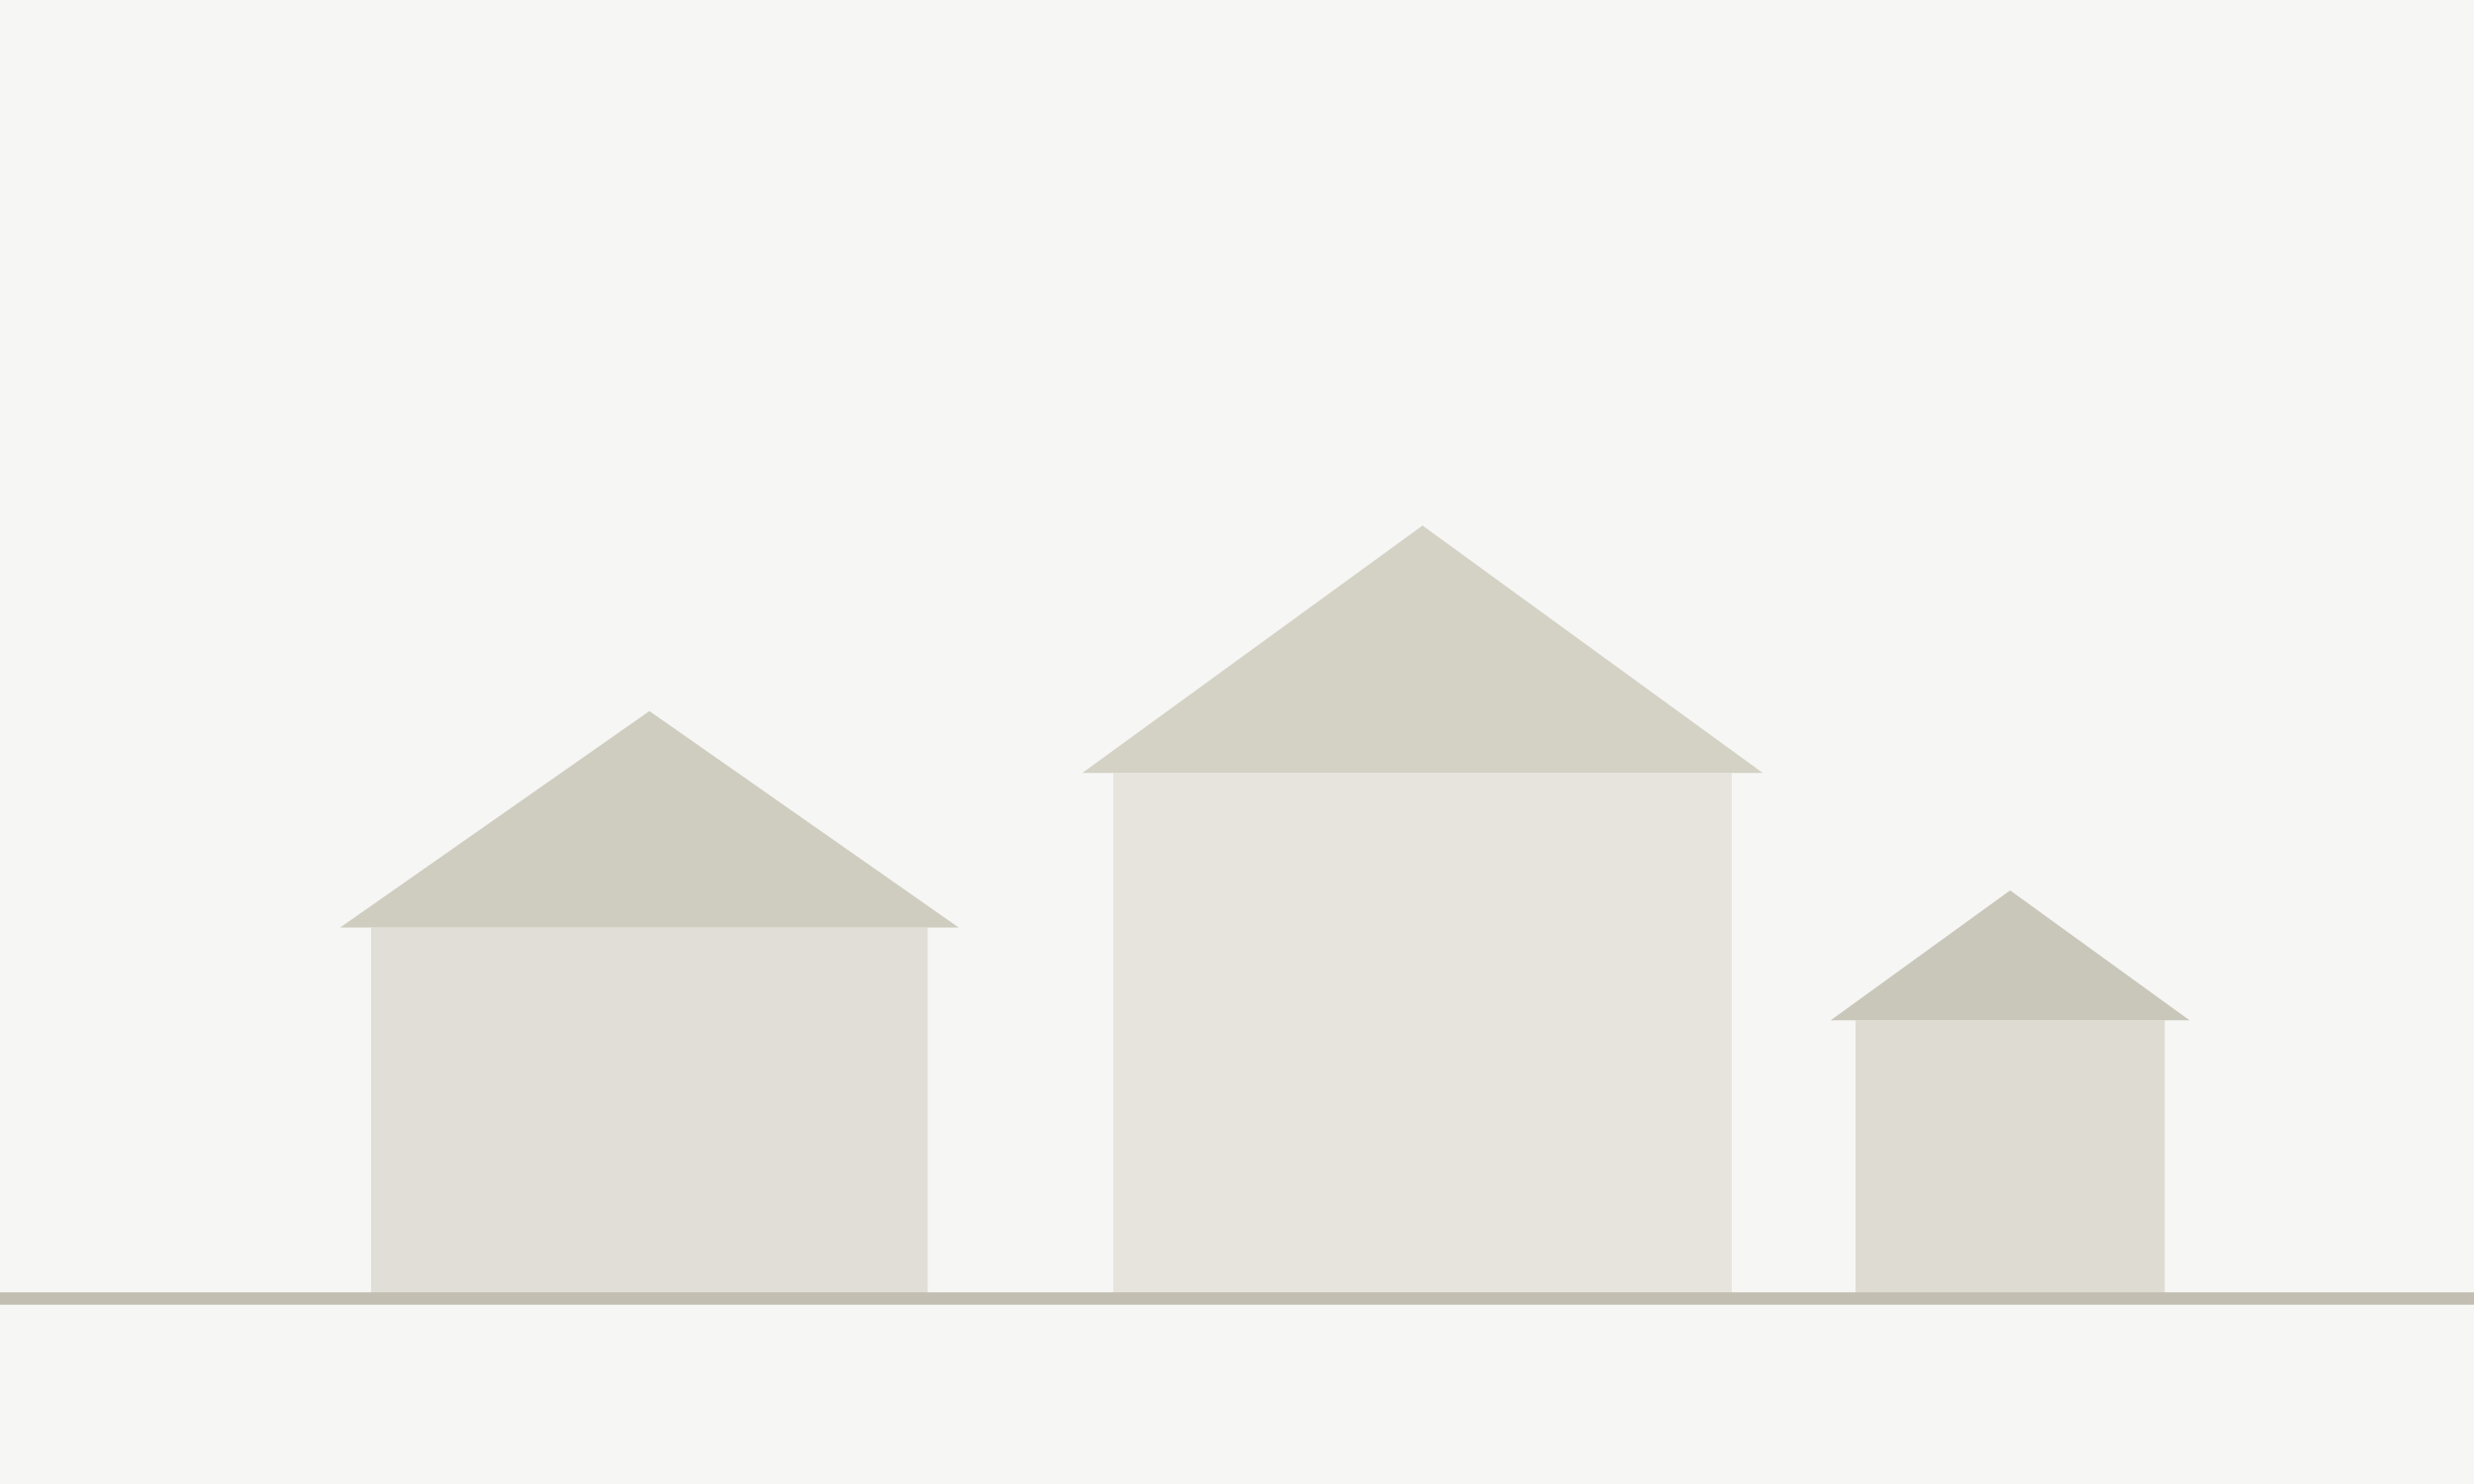
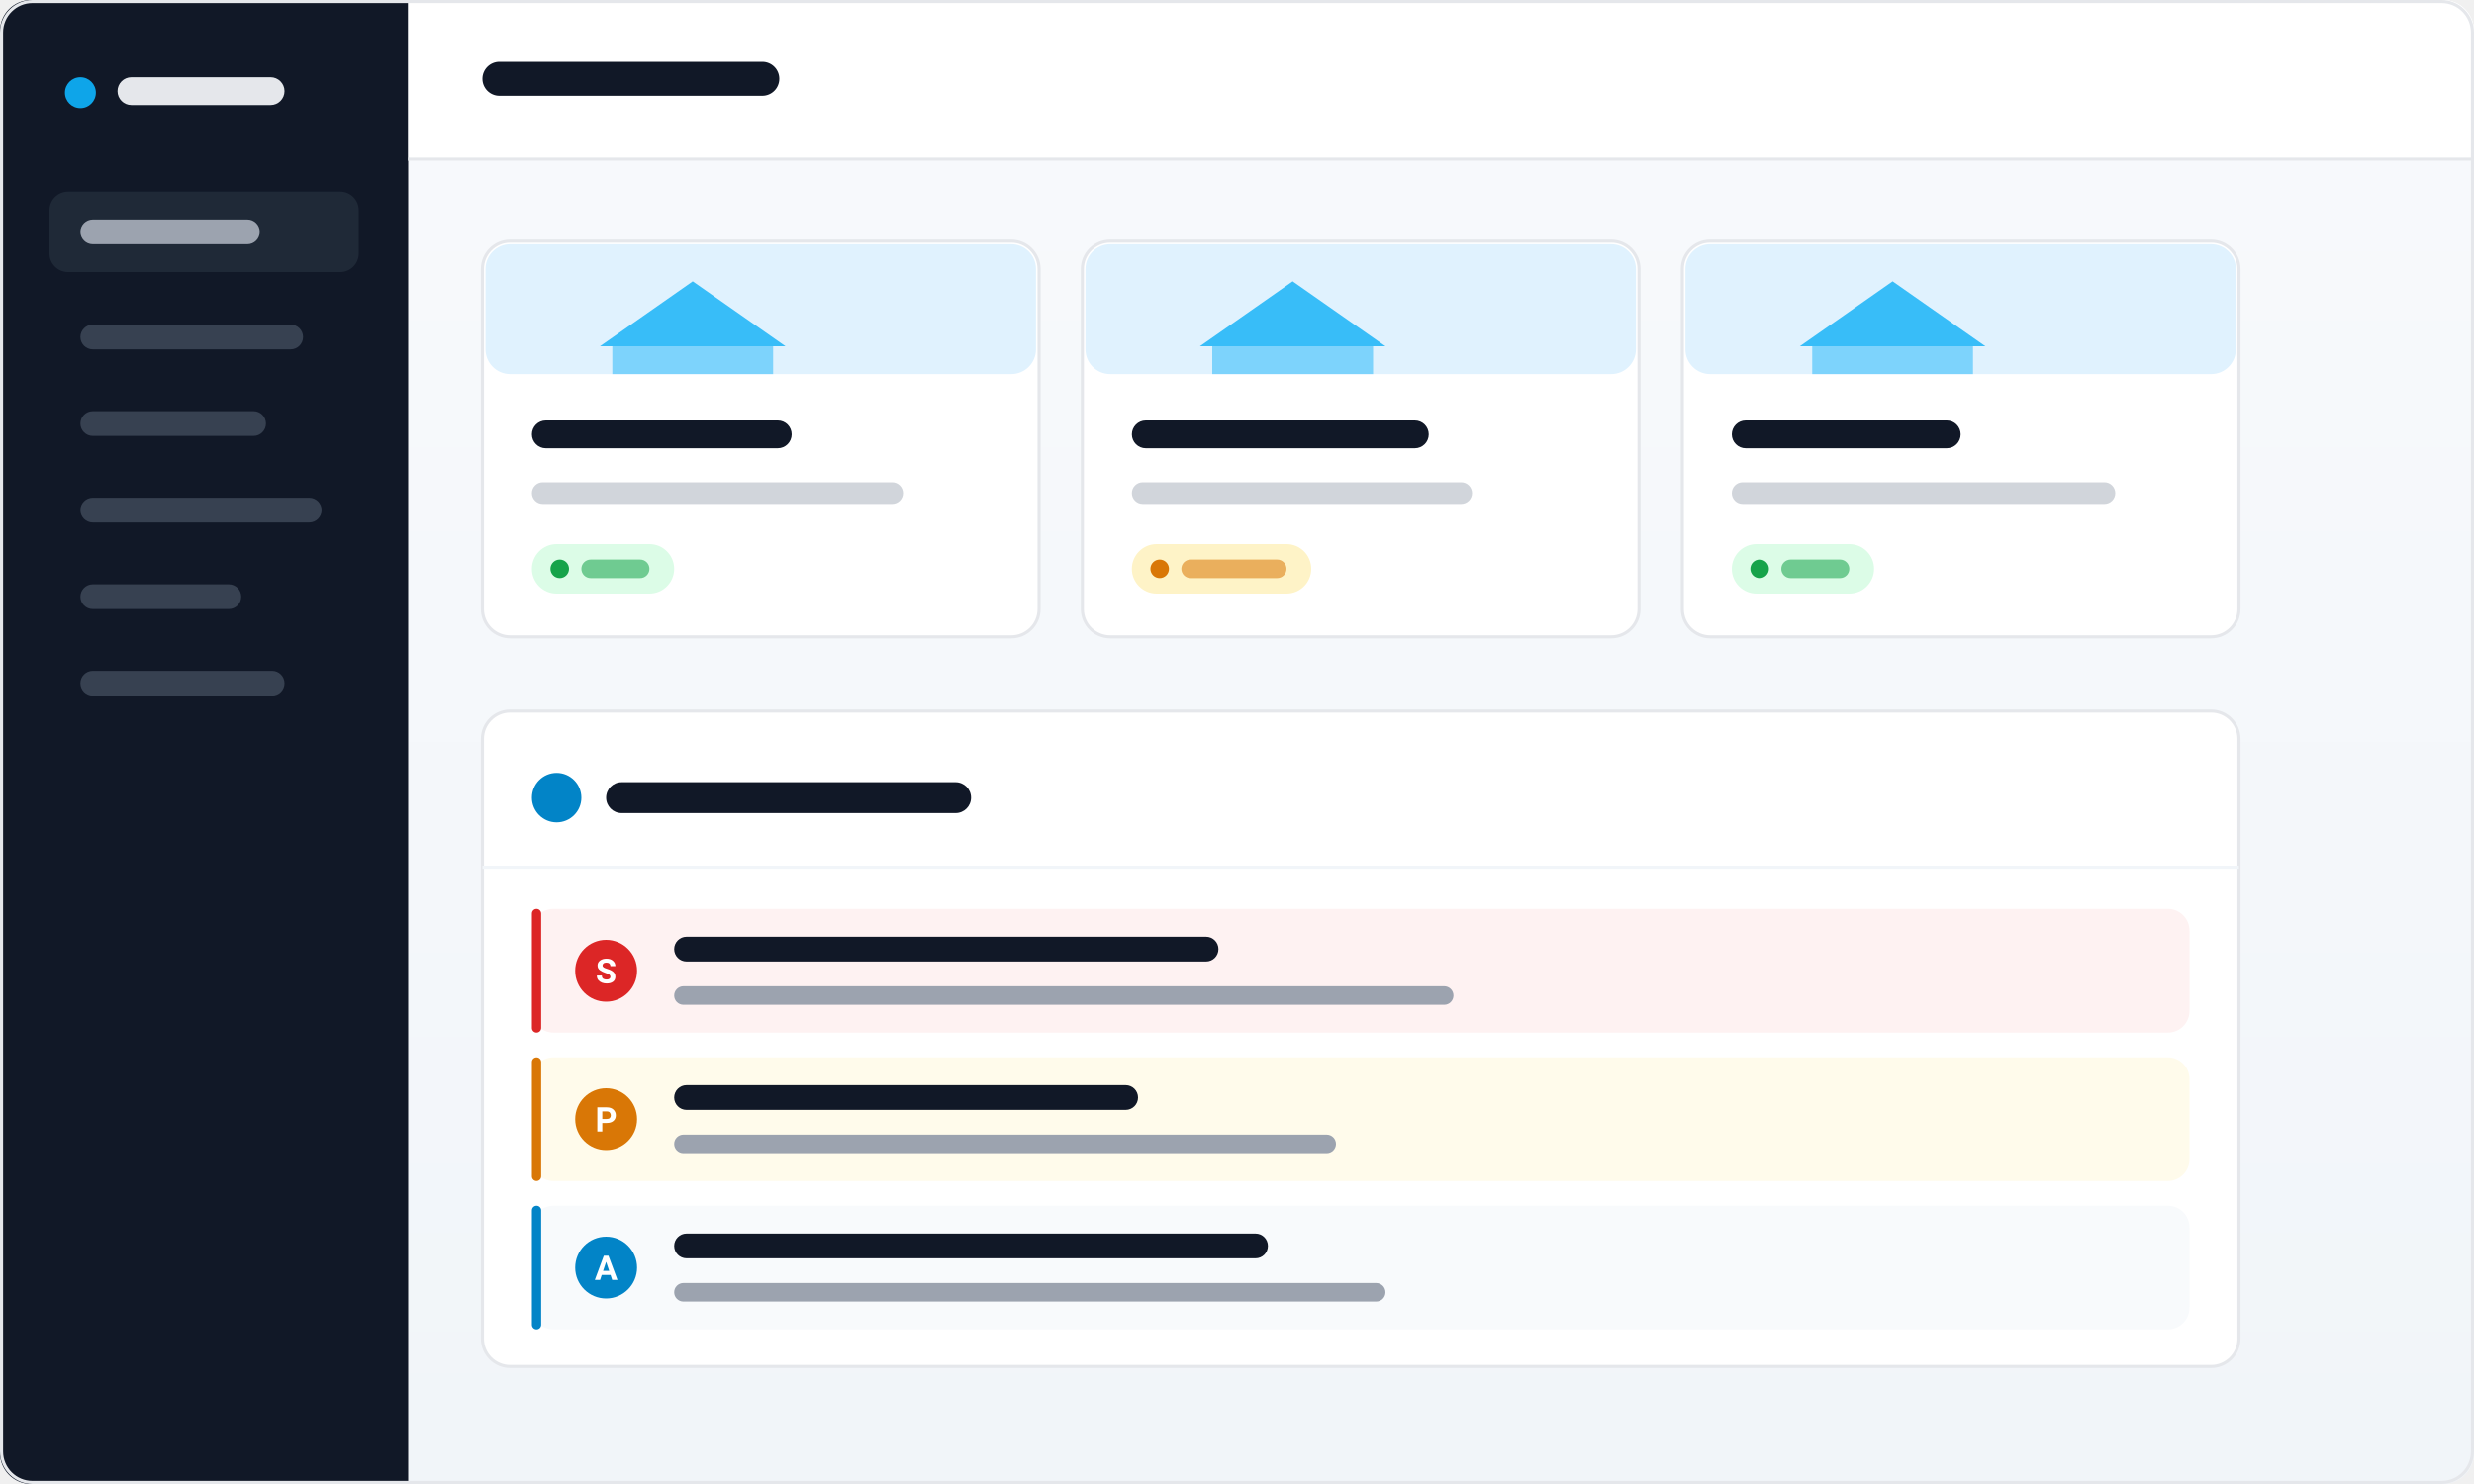
- <svg xmlns="http://www.w3.org/2000/svg" viewBox="0 0 800 480" role="img" aria-label="Three homes on an estate">
-   <rect width="800" height="480" fill="#f6f6f4" />
-   <path d="M120 300h180v120H120z" fill="#e0ded6" />
-   <path d="M110 300l100-70 100 70z" fill="#cfccc0" />
-   <path d="M360 250h200v170H360z" fill="#e6e4dc" />
-   <path d="M350 250l110-80 110 80z" fill="#d4d1c5" />
-   <path d="M600 330h100v90H600z" fill="#dedbd2" />
-   <path d="M592 330l58-42 58 42z" fill="#c9c6ba" />
-   <rect y="418" width="800" height="4" fill="#c2bfb2" />
+ <svg xmlns="http://www.w3.org/2000/svg" viewBox="0 0 800 480" role="img" aria-label="The MiHomes dashboard: three properties with an AI priorities panel ranking what needs attention">
+   <defs>
+     <linearGradient id="sky" x1="0" y1="0" x2="0" y2="1">
+       <stop offset="0" stop-color="#f8fafc" />
+       <stop offset="1" stop-color="#f1f5f9" />
+     </linearGradient>
+     <clipPath id="frame">
+       <rect width="800" height="480" rx="10" />
+     </clipPath>
+   </defs>
+   <g clip-path="url(#frame)">
+     <rect width="800" height="480" fill="url(#sky)" />
+     <rect width="132" height="480" fill="#111827" />
+     <circle cx="26" cy="30" r="5" fill="#0ea5e9" />
+     <rect x="38" y="25" width="54" height="9" rx="4.5" fill="#e5e7eb" />
+     <rect x="16" y="62" width="100" height="26" rx="6" fill="#1f2937" />
+     <rect x="26" y="71" width="58" height="8" rx="4" fill="#9ca3af" />
+     <g fill="#374151">
+       <rect x="26" y="105" width="72" height="8" rx="4" />
+       <rect x="26" y="133" width="60" height="8" rx="4" />
+       <rect x="26" y="161" width="78" height="8" rx="4" />
+       <rect x="26" y="189" width="52" height="8" rx="4" />
+       <rect x="26" y="217" width="66" height="8" rx="4" />
+     </g>
+     <rect x="132" width="668" height="52" fill="#ffffff" />
+     <rect x="132" y="51" width="668" height="1" fill="#e5e7eb" />
+     <rect x="156" y="20" width="96" height="11" rx="5.5" fill="#111827" />
+     <g>
+       <rect x="156" y="78" width="180" height="128" rx="9" fill="#fff" stroke="#e5e7eb" />
+       <rect x="157" y="79" width="178" height="42" rx="8" fill="#e0f2fe" />
+       <path d="M198 112h52v9h-52z" fill="#7dd3fc" />
+       <path d="M194 112l30-21 30 21z" fill="#38bdf8" />
+       <rect x="172" y="136" width="84" height="9" rx="4.5" fill="#111827" />
+       <rect x="172" y="156" width="120" height="7" rx="3.5" fill="#d1d5db" />
+       <rect x="172" y="176" width="46" height="16" rx="8" fill="#dcfce7" />
+       <circle cx="181" cy="184" r="3" fill="#16a34a" />
+       <rect x="188" y="181" width="22" height="6" rx="3" fill="#16a34a" opacity=".55" />
+     </g>
+     <g>
+       <rect x="350" y="78" width="180" height="128" rx="9" fill="#fff" stroke="#e5e7eb" />
+       <rect x="351" y="79" width="178" height="42" rx="8" fill="#e0f2fe" />
+       <path d="M392 112h52v9h-52z" fill="#7dd3fc" />
+       <path d="M388 112l30-21 30 21z" fill="#38bdf8" />
+       <rect x="366" y="136" width="96" height="9" rx="4.5" fill="#111827" />
+       <rect x="366" y="156" width="110" height="7" rx="3.5" fill="#d1d5db" />
+       <rect x="366" y="176" width="58" height="16" rx="8" fill="#fef3c7" />
+       <circle cx="375" cy="184" r="3" fill="#d97706" />
+       <rect x="382" y="181" width="34" height="6" rx="3" fill="#d97706" opacity=".55" />
+     </g>
+     <g>
+       <rect x="544" y="78" width="180" height="128" rx="9" fill="#fff" stroke="#e5e7eb" />
+       <rect x="545" y="79" width="178" height="42" rx="8" fill="#e0f2fe" />
+       <path d="M586 112h52v9h-52z" fill="#7dd3fc" />
+       <path d="M582 112l30-21 30 21z" fill="#38bdf8" />
+       <rect x="560" y="136" width="74" height="9" rx="4.5" fill="#111827" />
+       <rect x="560" y="156" width="124" height="7" rx="3.5" fill="#d1d5db" />
+       <rect x="560" y="176" width="46" height="16" rx="8" fill="#dcfce7" />
+       <circle cx="569" cy="184" r="3" fill="#16a34a" />
+       <rect x="576" y="181" width="22" height="6" rx="3" fill="#16a34a" opacity=".55" />
+     </g>
+     <rect x="156" y="230" width="568" height="212" rx="9" fill="#fff" stroke="#e5e7eb" />
+     <circle cx="180" cy="258" r="8" fill="#0284c7" />
+     <rect x="196" y="253" width="118" height="10" rx="5" fill="#111827" />
+     <rect x="156" y="280" width="568" height="1" fill="#f1f5f9" />
+     <rect x="172" y="294" width="536" height="40" rx="7" fill="#fef2f2" />
+     <rect x="172" y="294" width="3" height="40" rx="1.5" fill="#dc2626" />
+     <circle cx="196" cy="314" r="10" fill="#dc2626" />
+     <text x="196" y="318" font-family="-apple-system,Segoe UI,Roboto,sans-serif" font-size="11" font-weight="700" fill="#fff" text-anchor="middle">S</text>
+     <rect x="218" y="303" width="176" height="8" rx="4" fill="#111827" />
+     <rect x="218" y="319" width="252" height="6" rx="3" fill="#9ca3af" />
+     <rect x="172" y="342" width="536" height="40" rx="7" fill="#fffbeb" />
+     <rect x="172" y="342" width="3" height="40" rx="1.5" fill="#d97706" />
+     <circle cx="196" cy="362" r="10" fill="#d97706" />
+     <text x="196" y="366" font-family="-apple-system,Segoe UI,Roboto,sans-serif" font-size="11" font-weight="700" fill="#fff" text-anchor="middle">P</text>
+     <rect x="218" y="351" width="150" height="8" rx="4" fill="#111827" />
+     <rect x="218" y="367" width="214" height="6" rx="3" fill="#9ca3af" />
+     <rect x="172" y="390" width="536" height="40" rx="7" fill="#f8fafc" />
+     <rect x="172" y="390" width="3" height="40" rx="1.5" fill="#0284c7" />
+     <circle cx="196" cy="410" r="10" fill="#0284c7" />
+     <text x="196" y="414" font-family="-apple-system,Segoe UI,Roboto,sans-serif" font-size="11" font-weight="700" fill="#fff" text-anchor="middle">A</text>
+     <rect x="218" y="399" width="192" height="8" rx="4" fill="#111827" />
+     <rect x="218" y="415" width="230" height="6" rx="3" fill="#9ca3af" />
+   </g>
+   <rect x=".5" y=".5" width="799" height="479" rx="10" fill="none" stroke="#e5e7eb" />
</svg>
